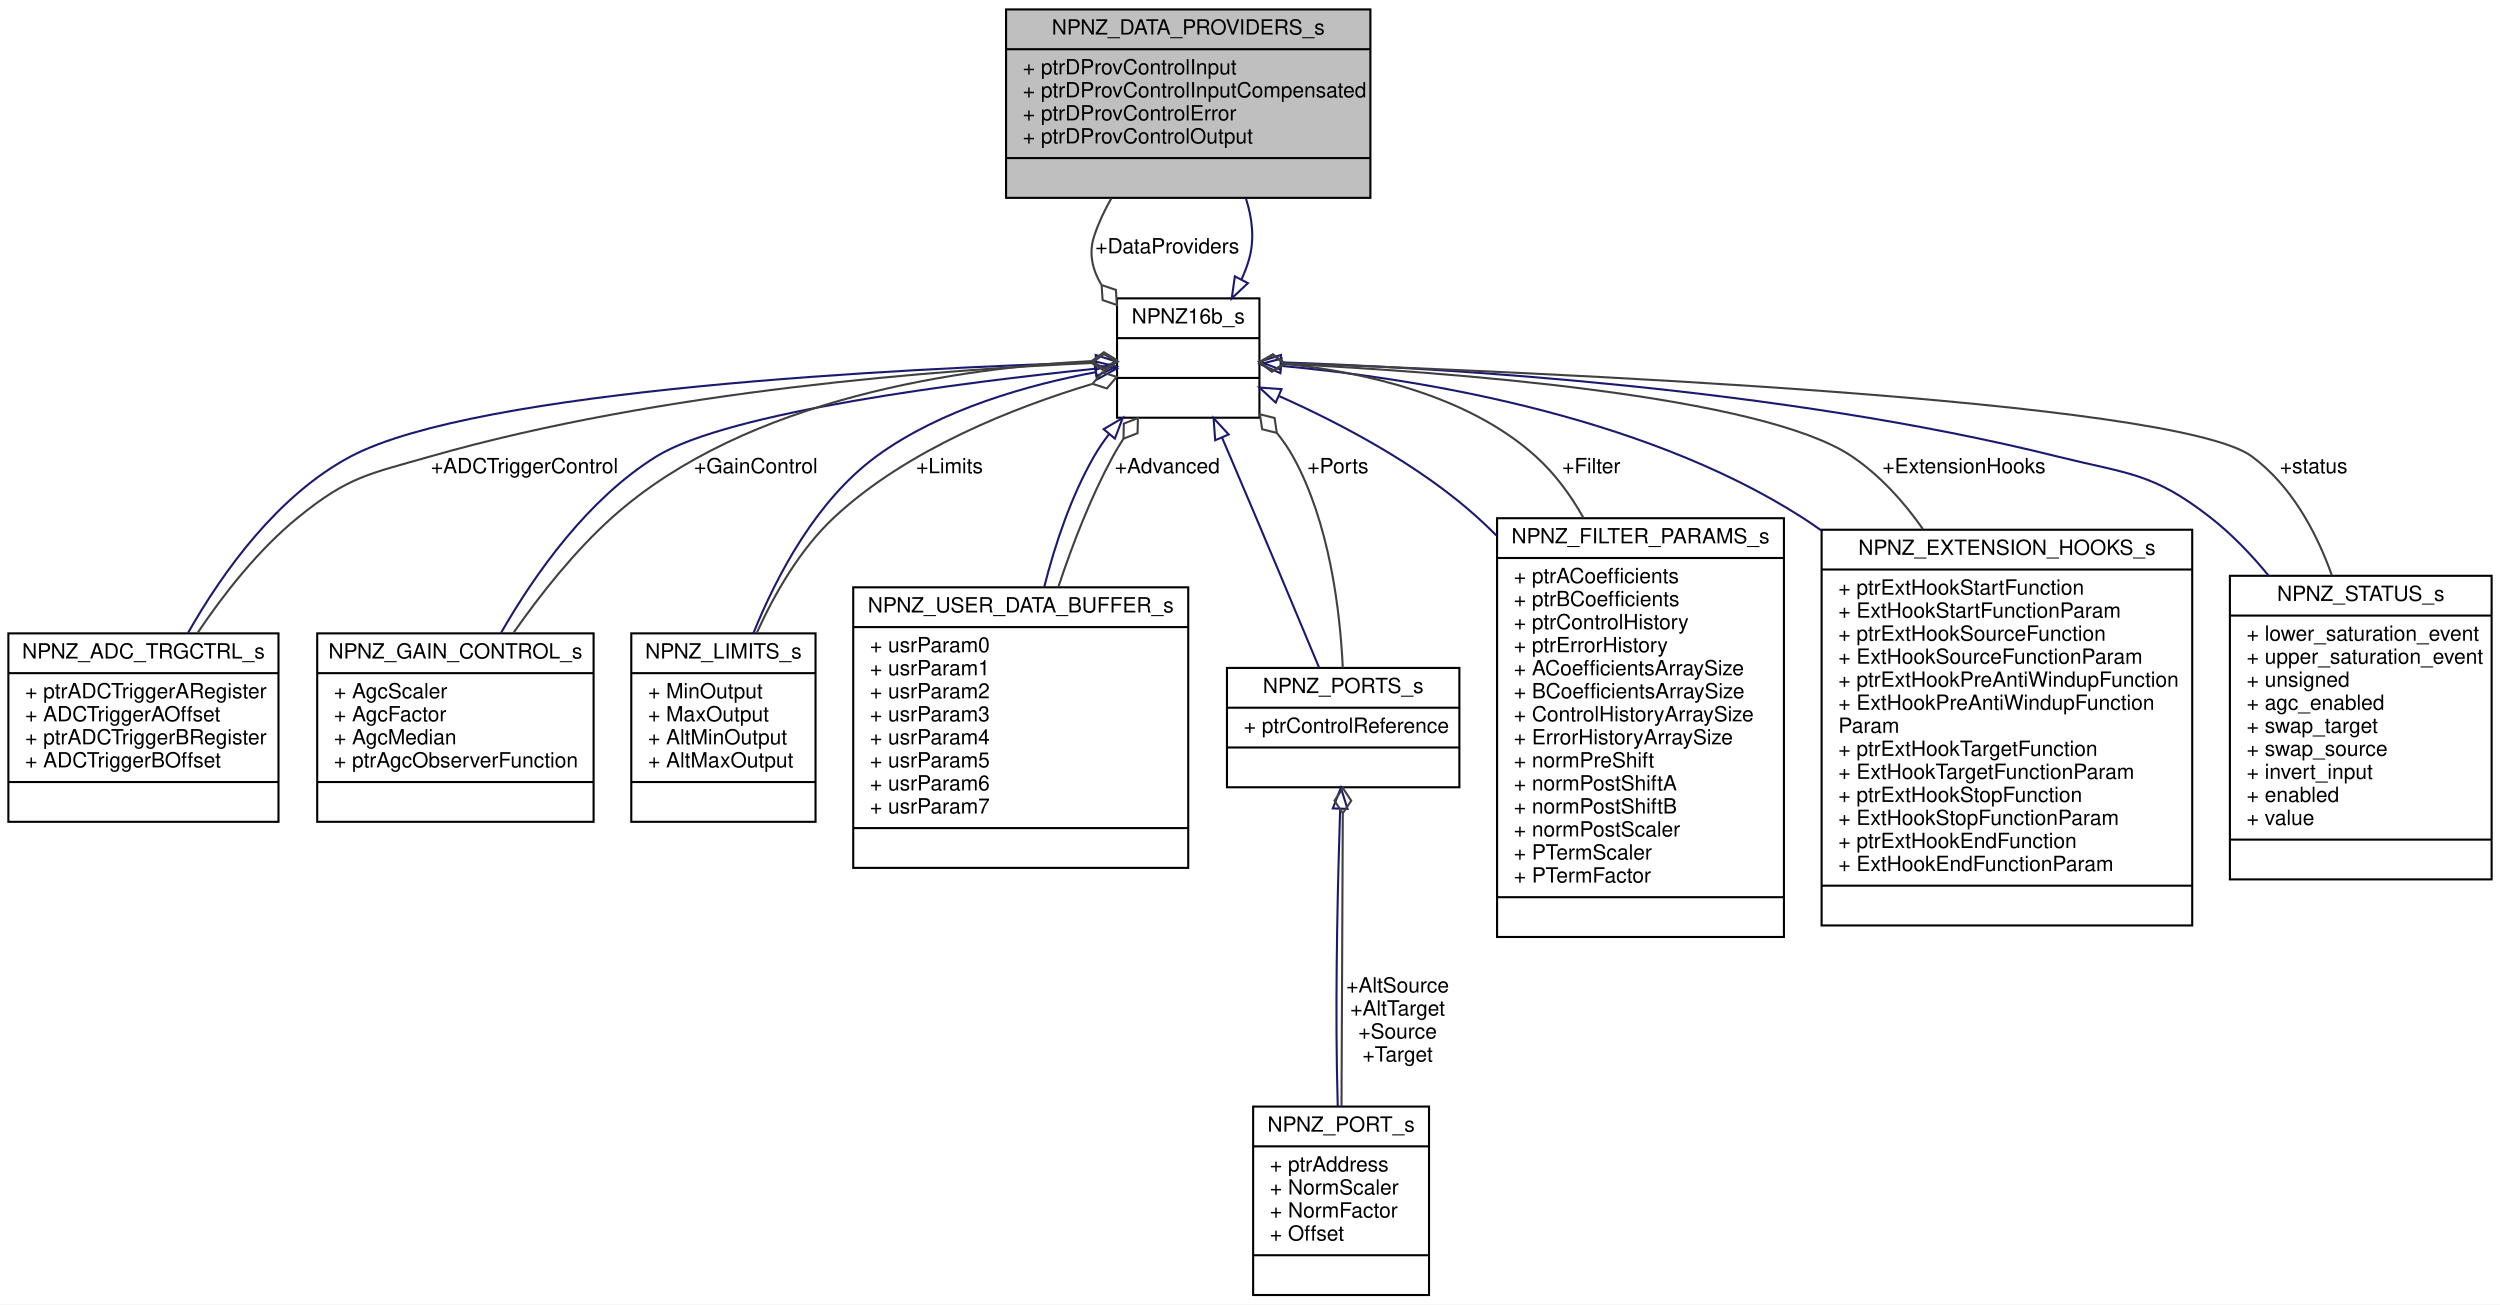
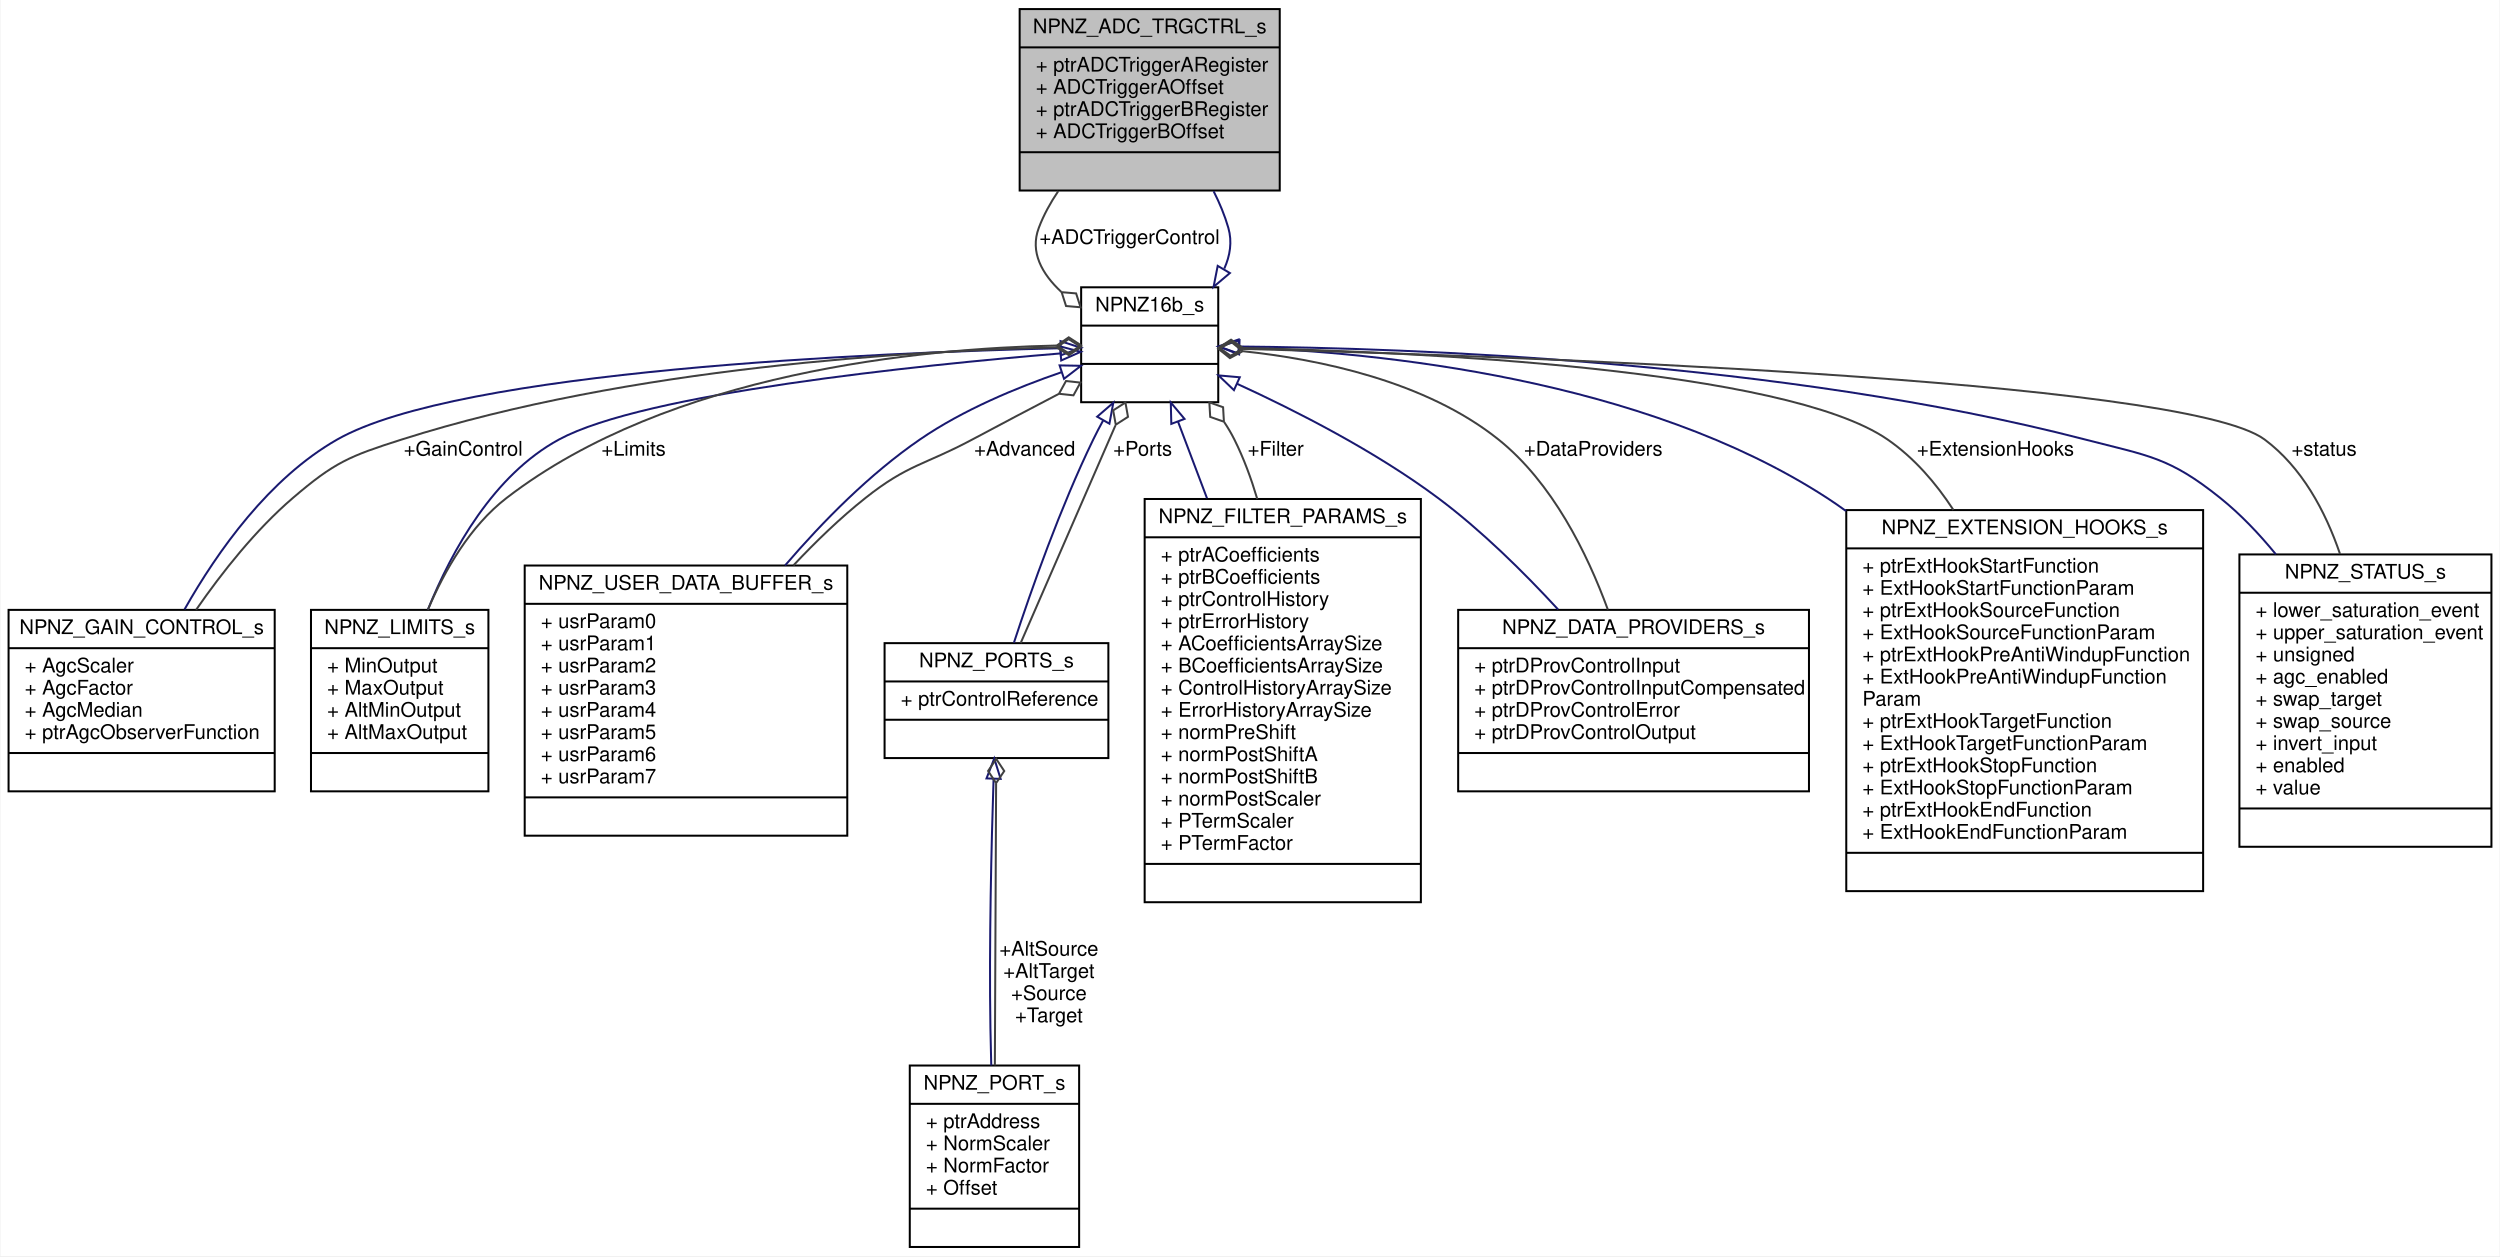
- <svg xmlns="http://www.w3.org/2000/svg" xmlns:xlink="http://www.w3.org/1999/xlink" width="1194pt" height="623pt" viewBox="0.00 0.00 1194.00 623.00">
+ <svg xmlns="http://www.w3.org/2000/svg" xmlns:xlink="http://www.w3.org/1999/xlink" width="1240pt" height="623pt" viewBox="0.00 0.00 1239.50 623.00">
  <g id="graph0" class="graph" transform="scale(1 1) rotate(0) translate(4 619)">
-     <polygon fill="white" stroke="transparent" points="-4,4 -4,-619 1190,-619 1190,4 -4,4" />
+     <polygon fill="white" stroke="transparent" points="-4,4 -4,-619 1235.5,-619 1235.5,4 -4,4" />
    <g id="node1" class="node">
      <g id="a_node1">
-         <a xlink:title="Data Provider Target Memory Addresses.">
-           <polygon fill="#bfbfbf" stroke="black" points="476.5,-524.5 476.5,-614.5 650.5,-614.5 650.5,-524.5 476.5,-524.5" />
-           <text text-anchor="middle" x="563.5" y="-602.5" font-family="Helvetica,sans-Serif" font-size="10.00">NPNZ_DATA_PROVIDERS_s</text>
-           <polyline fill="none" stroke="black" points="476.5,-595.5 650.5,-595.5 " />
-           <text text-anchor="start" x="484.5" y="-583.5" font-family="Helvetica,sans-Serif" font-size="10.00">+ ptrDProvControlInput</text>
-           <text text-anchor="start" x="484.5" y="-572.5" font-family="Helvetica,sans-Serif" font-size="10.00">+ ptrDProvControlInputCompensated</text>
-           <text text-anchor="start" x="484.5" y="-561.5" font-family="Helvetica,sans-Serif" font-size="10.00">+ ptrDProvControlError</text>
-           <text text-anchor="start" x="484.5" y="-550.5" font-family="Helvetica,sans-Serif" font-size="10.00">+ ptrDProvControlOutput</text>
-           <polyline fill="none" stroke="black" points="476.5,-543.5 650.5,-543.5 " />
-           <text text-anchor="middle" x="563.5" y="-531.5" font-family="Helvetica,sans-Serif" font-size="10.00"> </text>
+         <a xlink:title="Automated ADC Trigger handling.">
+           <polygon fill="#bfbfbf" stroke="black" points="501.5,-524.5 501.5,-614.5 630.5,-614.5 630.5,-524.5 501.5,-524.5" />
+           <text text-anchor="middle" x="566" y="-602.5" font-family="Helvetica,sans-Serif" font-size="10.00">NPNZ_ADC_TRGCTRL_s</text>
+           <polyline fill="none" stroke="black" points="501.5,-595.5 630.5,-595.5 " />
+           <text text-anchor="start" x="509.5" y="-583.5" font-family="Helvetica,sans-Serif" font-size="10.00">+ ptrADCTriggerARegister</text>
+           <text text-anchor="start" x="509.5" y="-572.5" font-family="Helvetica,sans-Serif" font-size="10.00">+ ADCTriggerAOffset</text>
+           <text text-anchor="start" x="509.5" y="-561.5" font-family="Helvetica,sans-Serif" font-size="10.00">+ ptrADCTriggerBRegister</text>
+           <text text-anchor="start" x="509.5" y="-550.5" font-family="Helvetica,sans-Serif" font-size="10.00">+ ADCTriggerBOffset</text>
+           <polyline fill="none" stroke="black" points="501.5,-543.5 630.5,-543.5 " />
+           <text text-anchor="middle" x="566" y="-531.5" font-family="Helvetica,sans-Serif" font-size="10.00"> </text>
        </a>
      </g>
    </g>
    <g id="node2" class="node">
      <g id="a_node2">
        <a xlink:href="a01614.html" target="_top" xlink:title="Global NPNZ controller data object.">
-           <polygon fill="white" stroke="black" points="529.5,-419.5 529.5,-476.5 597.5,-476.5 597.5,-419.5 529.5,-419.5" />
-           <text text-anchor="middle" x="563.5" y="-464.5" font-family="Helvetica,sans-Serif" font-size="10.00">NPNZ16b_s</text>
-           <polyline fill="none" stroke="black" points="529.5,-457.5 597.5,-457.5 " />
-           <text text-anchor="middle" x="563.5" y="-445.5" font-family="Helvetica,sans-Serif" font-size="10.00"> </text>
-           <polyline fill="none" stroke="black" points="529.5,-438.5 597.5,-438.5 " />
-           <text text-anchor="middle" x="563.5" y="-426.5" font-family="Helvetica,sans-Serif" font-size="10.00"> </text>
-         </a>
-       </g>
-     </g>
-     <g id="edge16" class="edge">
-       <path fill="none" stroke="#404040" d="M526.76,-524.22C523.4,-518.37 520.51,-512.24 518.5,-506 515.9,-497.94 517.76,-490.18 521.93,-483.13" />
-       <polygon fill="none" stroke="#404040" points="522.13,-482.86 522.6,-475.67 529.42,-473.34 528.95,-480.53 522.13,-482.86" />
-       <text text-anchor="middle" x="553.5" y="-498" font-family="Helvetica,sans-Serif" font-size="10.00"> +DataProviders</text>
+           <polygon fill="white" stroke="black" points="532,-419.5 532,-476.5 600,-476.5 600,-419.5 532,-419.5" />
+           <text text-anchor="middle" x="566" y="-464.5" font-family="Helvetica,sans-Serif" font-size="10.00">NPNZ16b_s</text>
+           <polyline fill="none" stroke="black" points="532,-457.5 600,-457.5 " />
+           <text text-anchor="middle" x="566" y="-445.5" font-family="Helvetica,sans-Serif" font-size="10.00"> </text>
+           <polyline fill="none" stroke="black" points="532,-438.5 600,-438.5 " />
+           <text text-anchor="middle" x="566" y="-426.5" font-family="Helvetica,sans-Serif" font-size="10.00"> </text>
+         </a>
+       </g>
+     </g>
+     <g id="edge2" class="edge">
+       <path fill="none" stroke="#404040" d="M520.68,-524.26C516.77,-518.48 513.4,-512.36 511,-506 506.47,-493.98 512.56,-483.15 522.14,-474.23" />
+       <polygon fill="none" stroke="#404040" points="522.32,-474.08 524.51,-467.21 531.7,-466.6 529.5,-473.47 522.32,-474.08" />
+       <text text-anchor="middle" x="556" y="-498" font-family="Helvetica,sans-Serif" font-size="10.00"> +ADCTriggerControl</text>
    </g>
    <g id="edge1" class="edge">
-       <path fill="none" stroke="midnightblue" d="M588.97,-485.56C590.37,-488.66 591.58,-491.83 592.5,-495 595.28,-504.62 594.12,-514.73 591.03,-524.27" />
-       <polygon fill="none" stroke="midnightblue" points="591.99,-483.77 584.28,-476.51 585.77,-487 591.99,-483.77" />
+       <path fill="none" stroke="midnightblue" d="M602.99,-485.76C605.87,-492.17 607,-499.03 605,-506 603.24,-512.15 600.68,-518.28 597.7,-524.16" />
+       <polygon fill="none" stroke="midnightblue" points="605.77,-483.57 597.68,-476.73 599.73,-487.13 605.77,-483.57" />
    </g>
    <g id="node3" class="node">
      <g id="a_node3">
-         <a xlink:href="a01594.html" target="_top" xlink:title="Automated ADC Trigger handling.">
-           <polygon fill="white" stroke="black" points="0,-226.5 0,-316.5 129,-316.5 129,-226.5 0,-226.5" />
-           <text text-anchor="middle" x="64.5" y="-304.5" font-family="Helvetica,sans-Serif" font-size="10.00">NPNZ_ADC_TRGCTRL_s</text>
-           <polyline fill="none" stroke="black" points="0,-297.5 129,-297.5 " />
-           <text text-anchor="start" x="8" y="-285.5" font-family="Helvetica,sans-Serif" font-size="10.00">+ ptrADCTriggerARegister</text>
-           <text text-anchor="start" x="8" y="-274.5" font-family="Helvetica,sans-Serif" font-size="10.00">+ ADCTriggerAOffset</text>
-           <text text-anchor="start" x="8" y="-263.5" font-family="Helvetica,sans-Serif" font-size="10.00">+ ptrADCTriggerBRegister</text>
-           <text text-anchor="start" x="8" y="-252.5" font-family="Helvetica,sans-Serif" font-size="10.00">+ ADCTriggerBOffset</text>
-           <polyline fill="none" stroke="black" points="0,-245.5 129,-245.5 " />
-           <text text-anchor="middle" x="64.5" y="-233.5" font-family="Helvetica,sans-Serif" font-size="10.00"> </text>
-         </a>
-       </g>
-     </g>
-     <g id="edge3" class="edge">
-       <path fill="none" stroke="midnightblue" d="M519.18,-445.93C428.32,-443.09 224.34,-433.21 163.5,-401 128.78,-382.62 102.5,-346.11 85.78,-316.69" />
-       <polygon fill="none" stroke="midnightblue" points="519.33,-449.43 529.43,-446.23 519.54,-442.44 519.33,-449.43" />
+         <a xlink:href="a01590.html" target="_top" xlink:title="Adaptive Gain Control Modulation Parameters.">
+           <polygon fill="white" stroke="black" points="0,-226.5 0,-316.5 132,-316.5 132,-226.5 0,-226.5" />
+           <text text-anchor="middle" x="66" y="-304.5" font-family="Helvetica,sans-Serif" font-size="10.00">NPNZ_GAIN_CONTROL_s</text>
+           <polyline fill="none" stroke="black" points="0,-297.5 132,-297.5 " />
+           <text text-anchor="start" x="8" y="-285.5" font-family="Helvetica,sans-Serif" font-size="10.00">+ AgcScaler</text>
+           <text text-anchor="start" x="8" y="-274.5" font-family="Helvetica,sans-Serif" font-size="10.00">+ AgcFactor</text>
+           <text text-anchor="start" x="8" y="-263.5" font-family="Helvetica,sans-Serif" font-size="10.00">+ AgcMedian</text>
+           <text text-anchor="start" x="8" y="-252.5" font-family="Helvetica,sans-Serif" font-size="10.00">+ ptrAgcObserverFunction</text>
+           <polyline fill="none" stroke="black" points="0,-245.5 132,-245.5 " />
+           <text text-anchor="middle" x="66" y="-233.5" font-family="Helvetica,sans-Serif" font-size="10.00"> </text>
+         </a>
+       </g>
+     </g>
+     <g id="edge4" class="edge">
+       <path fill="none" stroke="midnightblue" d="M521.8,-446.28C430.25,-444.1 223.39,-435.4 163,-401 129.36,-381.84 103.73,-345.8 87.29,-316.75" />
+       <polygon fill="none" stroke="midnightblue" points="521.78,-449.78 531.86,-446.5 521.94,-442.78 521.78,-449.78" />
    </g>
    <g id="node4" class="node">
      <g id="a_node4">
-         <a xlink:href="a01606.html" target="_top" xlink:title="Adaptive Gain Control Modulation Parameters.">
-           <polygon fill="white" stroke="black" points="147.5,-226.5 147.5,-316.5 279.5,-316.5 279.5,-226.5 147.5,-226.5" />
-           <text text-anchor="middle" x="213.5" y="-304.5" font-family="Helvetica,sans-Serif" font-size="10.00">NPNZ_GAIN_CONTROL_s</text>
-           <polyline fill="none" stroke="black" points="147.5,-297.5 279.5,-297.5 " />
-           <text text-anchor="start" x="155.5" y="-285.5" font-family="Helvetica,sans-Serif" font-size="10.00">+ AgcScaler</text>
-           <text text-anchor="start" x="155.5" y="-274.5" font-family="Helvetica,sans-Serif" font-size="10.00">+ AgcFactor</text>
-           <text text-anchor="start" x="155.5" y="-263.5" font-family="Helvetica,sans-Serif" font-size="10.00">+ AgcMedian</text>
-           <text text-anchor="start" x="155.5" y="-252.5" font-family="Helvetica,sans-Serif" font-size="10.00">+ ptrAgcObserverFunction</text>
-           <polyline fill="none" stroke="black" points="147.5,-245.5 279.5,-245.5 " />
-           <text text-anchor="middle" x="213.5" y="-233.5" font-family="Helvetica,sans-Serif" font-size="10.00"> </text>
-         </a>
-       </g>
-     </g>
-     <g id="edge5" class="edge">
-       <path fill="none" stroke="midnightblue" d="M519.18,-442.91C456,-436.41 343.88,-422.28 309.5,-401 276.94,-380.85 251.66,-345.28 235.24,-316.66" />
-       <polygon fill="none" stroke="midnightblue" points="518.95,-446.4 529.25,-443.92 519.65,-439.44 518.95,-446.4" />
+         <a xlink:href="a01594.html" target="_top" xlink:title="System Anti-Windup (Output Clamping) Thresholds.">
+           <polygon fill="white" stroke="black" points="150,-226.5 150,-316.5 238,-316.5 238,-226.5 150,-226.5" />
+           <text text-anchor="middle" x="194" y="-304.5" font-family="Helvetica,sans-Serif" font-size="10.00">NPNZ_LIMITS_s</text>
+           <polyline fill="none" stroke="black" points="150,-297.5 238,-297.5 " />
+           <text text-anchor="start" x="158" y="-285.5" font-family="Helvetica,sans-Serif" font-size="10.00">+ MinOutput</text>
+           <text text-anchor="start" x="158" y="-274.5" font-family="Helvetica,sans-Serif" font-size="10.00">+ MaxOutput</text>
+           <text text-anchor="start" x="158" y="-263.5" font-family="Helvetica,sans-Serif" font-size="10.00">+ AltMinOutput</text>
+           <text text-anchor="start" x="158" y="-252.5" font-family="Helvetica,sans-Serif" font-size="10.00">+ AltMaxOutput</text>
+           <polyline fill="none" stroke="black" points="150,-245.5 238,-245.5 " />
+           <text text-anchor="middle" x="194" y="-233.5" font-family="Helvetica,sans-Serif" font-size="10.00"> </text>
+         </a>
+       </g>
+     </g>
+     <g id="edge6" class="edge">
+       <path fill="none" stroke="midnightblue" d="M521.81,-443.7C450.82,-437.8 315.1,-423.88 273,-401 240.67,-383.43 220.03,-346.44 207.99,-316.64" />
+       <polygon fill="none" stroke="midnightblue" points="521.54,-447.19 531.79,-444.51 522.11,-440.21 521.54,-447.19" />
    </g>
    <g id="node5" class="node">
      <g id="a_node5">
-         <a xlink:href="a01590.html" target="_top" xlink:title="System Anti-Windup (Output Clamping) Thresholds.">
-           <polygon fill="white" stroke="black" points="297.5,-226.5 297.5,-316.5 385.5,-316.5 385.5,-226.5 297.5,-226.5" />
-           <text text-anchor="middle" x="341.5" y="-304.5" font-family="Helvetica,sans-Serif" font-size="10.00">NPNZ_LIMITS_s</text>
-           <polyline fill="none" stroke="black" points="297.5,-297.5 385.5,-297.5 " />
-           <text text-anchor="start" x="305.5" y="-285.5" font-family="Helvetica,sans-Serif" font-size="10.00">+ MinOutput</text>
-           <text text-anchor="start" x="305.5" y="-274.5" font-family="Helvetica,sans-Serif" font-size="10.00">+ MaxOutput</text>
-           <text text-anchor="start" x="305.5" y="-263.5" font-family="Helvetica,sans-Serif" font-size="10.00">+ AltMinOutput</text>
-           <text text-anchor="start" x="305.5" y="-252.5" font-family="Helvetica,sans-Serif" font-size="10.00">+ AltMaxOutput</text>
-           <polyline fill="none" stroke="black" points="297.5,-245.5 385.5,-245.5 " />
-           <text text-anchor="middle" x="341.5" y="-233.5" font-family="Helvetica,sans-Serif" font-size="10.00"> </text>
-         </a>
-       </g>
-     </g>
-     <g id="edge7" class="edge">
-       <path fill="none" stroke="midnightblue" d="M519.39,-441.25C487.75,-435.36 445.42,-423.7 414.5,-401 386.16,-380.2 367.25,-344.86 355.79,-316.5" />
-       <polygon fill="none" stroke="midnightblue" points="518.81,-444.7 529.26,-442.97 520.01,-437.81 518.81,-444.7" />
+         <a xlink:href="a01610.html" target="_top" xlink:title="User Data Space for Advanced Control Functions.">
+           <polygon fill="white" stroke="black" points="256,-204.5 256,-338.5 416,-338.5 416,-204.5 256,-204.5" />
+           <text text-anchor="middle" x="336" y="-326.5" font-family="Helvetica,sans-Serif" font-size="10.00">NPNZ_USER_DATA_BUFFER_s</text>
+           <polyline fill="none" stroke="black" points="256,-319.5 416,-319.5 " />
+           <text text-anchor="start" x="264" y="-307.5" font-family="Helvetica,sans-Serif" font-size="10.00">+ usrParam0</text>
+           <text text-anchor="start" x="264" y="-296.5" font-family="Helvetica,sans-Serif" font-size="10.00">+ usrParam1</text>
+           <text text-anchor="start" x="264" y="-285.5" font-family="Helvetica,sans-Serif" font-size="10.00">+ usrParam2</text>
+           <text text-anchor="start" x="264" y="-274.5" font-family="Helvetica,sans-Serif" font-size="10.00">+ usrParam3</text>
+           <text text-anchor="start" x="264" y="-263.5" font-family="Helvetica,sans-Serif" font-size="10.00">+ usrParam4</text>
+           <text text-anchor="start" x="264" y="-252.5" font-family="Helvetica,sans-Serif" font-size="10.00">+ usrParam5</text>
+           <text text-anchor="start" x="264" y="-241.5" font-family="Helvetica,sans-Serif" font-size="10.00">+ usrParam6</text>
+           <text text-anchor="start" x="264" y="-230.5" font-family="Helvetica,sans-Serif" font-size="10.00">+ usrParam7</text>
+           <polyline fill="none" stroke="black" points="256,-223.5 416,-223.5 " />
+           <text text-anchor="middle" x="336" y="-211.5" font-family="Helvetica,sans-Serif" font-size="10.00"> </text>
+         </a>
+       </g>
+     </g>
+     <g id="edge8" class="edge">
+       <path fill="none" stroke="midnightblue" d="M522.37,-434.42C500.14,-426.8 473.37,-415.69 452,-401 427.23,-383.97 404.12,-360.64 385.14,-338.53" />
+       <polygon fill="none" stroke="midnightblue" points="521.31,-437.76 531.9,-437.57 523.51,-431.11 521.31,-437.76" />
    </g>
    <g id="node6" class="node">
      <g id="a_node6">
-         <a xlink:href="a01610.html" target="_top" xlink:title="User Data Space for Advanced Control Functions.">
-           <polygon fill="white" stroke="black" points="403.5,-204.5 403.5,-338.5 563.5,-338.5 563.5,-204.5 403.5,-204.5" />
-           <text text-anchor="middle" x="483.5" y="-326.5" font-family="Helvetica,sans-Serif" font-size="10.00">NPNZ_USER_DATA_BUFFER_s</text>
-           <polyline fill="none" stroke="black" points="403.5,-319.5 563.5,-319.5 " />
-           <text text-anchor="start" x="411.5" y="-307.5" font-family="Helvetica,sans-Serif" font-size="10.00">+ usrParam0</text>
-           <text text-anchor="start" x="411.5" y="-296.5" font-family="Helvetica,sans-Serif" font-size="10.00">+ usrParam1</text>
-           <text text-anchor="start" x="411.5" y="-285.5" font-family="Helvetica,sans-Serif" font-size="10.00">+ usrParam2</text>
-           <text text-anchor="start" x="411.5" y="-274.5" font-family="Helvetica,sans-Serif" font-size="10.00">+ usrParam3</text>
-           <text text-anchor="start" x="411.5" y="-263.5" font-family="Helvetica,sans-Serif" font-size="10.00">+ usrParam4</text>
-           <text text-anchor="start" x="411.5" y="-252.5" font-family="Helvetica,sans-Serif" font-size="10.00">+ usrParam5</text>
-           <text text-anchor="start" x="411.5" y="-241.5" font-family="Helvetica,sans-Serif" font-size="10.00">+ usrParam6</text>
-           <text text-anchor="start" x="411.5" y="-230.5" font-family="Helvetica,sans-Serif" font-size="10.00">+ usrParam7</text>
-           <polyline fill="none" stroke="black" points="403.5,-223.5 563.5,-223.5 " />
-           <text text-anchor="middle" x="483.5" y="-211.5" font-family="Helvetica,sans-Serif" font-size="10.00"> </text>
-         </a>
-       </g>
-     </g>
-     <g id="edge9" class="edge">
-       <path fill="none" stroke="midnightblue" d="M525.7,-411.67C523.04,-408.23 520.59,-404.65 518.5,-401 507.64,-382.04 500.03,-359.57 494.75,-338.76" />
-       <polygon fill="none" stroke="midnightblue" points="523.11,-414.02 532.22,-419.42 528.47,-409.52 523.11,-414.02" />
-     </g>
-     <g id="node7" class="node">
-       <g id="a_node7">
        <a xlink:href="a01582.html" target="_top" xlink:title="Filter Coefficient Arrays, Number Format Handling and Input/Output History Parameters.">
-           <polygon fill="white" stroke="black" points="582,-243 582,-300 693,-300 693,-243 582,-243" />
-           <text text-anchor="middle" x="637.5" y="-288" font-family="Helvetica,sans-Serif" font-size="10.00">NPNZ_PORTS_s</text>
-           <polyline fill="none" stroke="black" points="582,-281 693,-281 " />
-           <text text-anchor="start" x="590" y="-269" font-family="Helvetica,sans-Serif" font-size="10.00">+ ptrControlReference</text>
-           <polyline fill="none" stroke="black" points="582,-262 693,-262 " />
-           <text text-anchor="middle" x="637.5" y="-250" font-family="Helvetica,sans-Serif" font-size="10.00"> </text>
-         </a>
-       </g>
-     </g>
-     <g id="edge11" class="edge">
-       <path fill="none" stroke="midnightblue" d="M579.59,-410.11C580.92,-407.03 582.23,-403.96 583.5,-401 598.34,-366.29 615.15,-326.16 626.01,-300.11" />
-       <polygon fill="none" stroke="midnightblue" points="576.37,-408.73 575.61,-419.29 582.8,-411.51 576.37,-408.73" />
+           <polygon fill="white" stroke="black" points="434.5,-243 434.5,-300 545.5,-300 545.5,-243 434.5,-243" />
+           <text text-anchor="middle" x="490" y="-288" font-family="Helvetica,sans-Serif" font-size="10.00">NPNZ_PORTS_s</text>
+           <polyline fill="none" stroke="black" points="434.5,-281 545.5,-281 " />
+           <text text-anchor="start" x="442.5" y="-269" font-family="Helvetica,sans-Serif" font-size="10.00">+ ptrControlReference</text>
+           <polyline fill="none" stroke="black" points="434.5,-262 545.5,-262 " />
+           <text text-anchor="middle" x="490" y="-250" font-family="Helvetica,sans-Serif" font-size="10.00"> </text>
+         </a>
+       </g>
+     </g>
+     <g id="edge10" class="edge">
+       <path fill="none" stroke="midnightblue" d="M542.92,-410.47C541.18,-407.31 539.52,-404.12 538,-401 521.67,-367.37 507.31,-326.66 498.65,-300.2" />
+       <polygon fill="none" stroke="midnightblue" points="539.95,-412.32 547.96,-419.25 546.02,-408.84 539.95,-412.32" />
+     </g>
+     <g id="node8" class="node">
+       <g id="a_node8">
+         <a xlink:href="a01586.html" target="_top" xlink:title="Filter Coefficient Arrays, Number Format Handling and Input/Output History Parameters.">
+           <polygon fill="white" stroke="black" points="563.5,-171.5 563.5,-371.5 700.5,-371.5 700.5,-171.5 563.5,-171.5" />
+           <text text-anchor="middle" x="632" y="-359.5" font-family="Helvetica,sans-Serif" font-size="10.00">NPNZ_FILTER_PARAMS_s</text>
+           <polyline fill="none" stroke="black" points="563.5,-352.5 700.5,-352.5 " />
+           <text text-anchor="start" x="571.5" y="-340.5" font-family="Helvetica,sans-Serif" font-size="10.00">+ ptrACoefficients</text>
+           <text text-anchor="start" x="571.5" y="-329.5" font-family="Helvetica,sans-Serif" font-size="10.00">+ ptrBCoefficients</text>
+           <text text-anchor="start" x="571.5" y="-318.5" font-family="Helvetica,sans-Serif" font-size="10.00">+ ptrControlHistory</text>
+           <text text-anchor="start" x="571.5" y="-307.5" font-family="Helvetica,sans-Serif" font-size="10.00">+ ptrErrorHistory</text>
+           <text text-anchor="start" x="571.5" y="-296.5" font-family="Helvetica,sans-Serif" font-size="10.00">+ ACoefficientsArraySize</text>
+           <text text-anchor="start" x="571.5" y="-285.5" font-family="Helvetica,sans-Serif" font-size="10.00">+ BCoefficientsArraySize</text>
+           <text text-anchor="start" x="571.5" y="-274.5" font-family="Helvetica,sans-Serif" font-size="10.00">+ ControlHistoryArraySize</text>
+           <text text-anchor="start" x="571.5" y="-263.5" font-family="Helvetica,sans-Serif" font-size="10.00">+ ErrorHistoryArraySize</text>
+           <text text-anchor="start" x="571.5" y="-252.5" font-family="Helvetica,sans-Serif" font-size="10.00">+ normPreShift</text>
+           <text text-anchor="start" x="571.5" y="-241.5" font-family="Helvetica,sans-Serif" font-size="10.00">+ normPostShiftA</text>
+           <text text-anchor="start" x="571.5" y="-230.5" font-family="Helvetica,sans-Serif" font-size="10.00">+ normPostShiftB</text>
+           <text text-anchor="start" x="571.5" y="-219.5" font-family="Helvetica,sans-Serif" font-size="10.00">+ normPostScaler</text>
+           <text text-anchor="start" x="571.5" y="-208.5" font-family="Helvetica,sans-Serif" font-size="10.00">+ PTermScaler</text>
+           <text text-anchor="start" x="571.5" y="-197.5" font-family="Helvetica,sans-Serif" font-size="10.00">+ PTermFactor</text>
+           <polyline fill="none" stroke="black" points="563.5,-190.5 700.5,-190.5 " />
+           <text text-anchor="middle" x="632" y="-178.5" font-family="Helvetica,sans-Serif" font-size="10.00"> </text>
+         </a>
+       </g>
+     </g>
+     <g id="edge14" class="edge">
+       <path fill="none" stroke="midnightblue" d="M580.06,-409.83C584.36,-398.45 589.32,-385.36 594.42,-371.87" />
+       <polygon fill="none" stroke="midnightblue" points="576.72,-408.76 576.46,-419.35 583.27,-411.23 576.72,-408.76" />
    </g>
    <g id="node9" class="node">
      <g id="a_node9">
-         <a xlink:href="a01586.html" target="_top" xlink:title="Filter Coefficient Arrays, Number Format Handling and Input/Output History Parameters.">
-           <polygon fill="white" stroke="black" points="711,-171.5 711,-371.5 848,-371.5 848,-171.5 711,-171.5" />
-           <text text-anchor="middle" x="779.5" y="-359.5" font-family="Helvetica,sans-Serif" font-size="10.00">NPNZ_FILTER_PARAMS_s</text>
-           <polyline fill="none" stroke="black" points="711,-352.5 848,-352.5 " />
-           <text text-anchor="start" x="719" y="-340.5" font-family="Helvetica,sans-Serif" font-size="10.00">+ ptrACoefficients</text>
-           <text text-anchor="start" x="719" y="-329.5" font-family="Helvetica,sans-Serif" font-size="10.00">+ ptrBCoefficients</text>
-           <text text-anchor="start" x="719" y="-318.5" font-family="Helvetica,sans-Serif" font-size="10.00">+ ptrControlHistory</text>
-           <text text-anchor="start" x="719" y="-307.5" font-family="Helvetica,sans-Serif" font-size="10.00">+ ptrErrorHistory</text>
-           <text text-anchor="start" x="719" y="-296.5" font-family="Helvetica,sans-Serif" font-size="10.00">+ ACoefficientsArraySize</text>
-           <text text-anchor="start" x="719" y="-285.5" font-family="Helvetica,sans-Serif" font-size="10.00">+ BCoefficientsArraySize</text>
-           <text text-anchor="start" x="719" y="-274.5" font-family="Helvetica,sans-Serif" font-size="10.00">+ ControlHistoryArraySize</text>
-           <text text-anchor="start" x="719" y="-263.5" font-family="Helvetica,sans-Serif" font-size="10.00">+ ErrorHistoryArraySize</text>
-           <text text-anchor="start" x="719" y="-252.5" font-family="Helvetica,sans-Serif" font-size="10.00">+ normPreShift</text>
-           <text text-anchor="start" x="719" y="-241.5" font-family="Helvetica,sans-Serif" font-size="10.00">+ normPostShiftA</text>
-           <text text-anchor="start" x="719" y="-230.5" font-family="Helvetica,sans-Serif" font-size="10.00">+ normPostShiftB</text>
-           <text text-anchor="start" x="719" y="-219.5" font-family="Helvetica,sans-Serif" font-size="10.00">+ normPostScaler</text>
-           <text text-anchor="start" x="719" y="-208.5" font-family="Helvetica,sans-Serif" font-size="10.00">+ PTermScaler</text>
-           <text text-anchor="start" x="719" y="-197.5" font-family="Helvetica,sans-Serif" font-size="10.00">+ PTermFactor</text>
-           <polyline fill="none" stroke="black" points="711,-190.5 848,-190.5 " />
-           <text text-anchor="middle" x="779.5" y="-178.5" font-family="Helvetica,sans-Serif" font-size="10.00"> </text>
-         </a>
-       </g>
-     </g>
-     <g id="edge15" class="edge">
-       <path fill="none" stroke="midnightblue" d="M606.97,-429.8C635.94,-416.88 673.67,-397.11 701.5,-372 704.6,-369.21 707.66,-366.28 710.69,-363.25" />
-       <polygon fill="none" stroke="midnightblue" points="605.27,-426.72 597.5,-433.92 608.07,-433.14 605.27,-426.72" />
+         <a xlink:href="a01602.html" target="_top" xlink:title="Data Provider Target Memory Addresses.">
+           <polygon fill="white" stroke="black" points="719,-226.5 719,-316.5 893,-316.5 893,-226.5 719,-226.5" />
+           <text text-anchor="middle" x="806" y="-304.5" font-family="Helvetica,sans-Serif" font-size="10.00">NPNZ_DATA_PROVIDERS_s</text>
+           <polyline fill="none" stroke="black" points="719,-297.5 893,-297.5 " />
+           <text text-anchor="start" x="727" y="-285.5" font-family="Helvetica,sans-Serif" font-size="10.00">+ ptrDProvControlInput</text>
+           <text text-anchor="start" x="727" y="-274.5" font-family="Helvetica,sans-Serif" font-size="10.00">+ ptrDProvControlInputCompensated</text>
+           <text text-anchor="start" x="727" y="-263.5" font-family="Helvetica,sans-Serif" font-size="10.00">+ ptrDProvControlError</text>
+           <text text-anchor="start" x="727" y="-252.5" font-family="Helvetica,sans-Serif" font-size="10.00">+ ptrDProvControlOutput</text>
+           <polyline fill="none" stroke="black" points="719,-245.5 893,-245.5 " />
+           <text text-anchor="middle" x="806" y="-233.5" font-family="Helvetica,sans-Serif" font-size="10.00"> </text>
+         </a>
+       </g>
+     </g>
+     <g id="edge16" class="edge">
+       <path fill="none" stroke="midnightblue" d="M609.33,-428.64C638.82,-415.13 677.97,-395.13 709,-372 730.47,-356 751.56,-335.16 768.56,-316.7" />
+       <polygon fill="none" stroke="midnightblue" points="607.79,-425.49 600.12,-432.8 610.67,-431.87 607.79,-425.49" />
    </g>
    <g id="node10" class="node">
      <g id="a_node10">
-         <a xlink:href="a01602.html" target="_top" xlink:title="User Extension Function Call Parameters.">
-           <polygon fill="white" stroke="black" points="866,-177 866,-366 1043,-366 1043,-177 866,-177" />
-           <text text-anchor="middle" x="954.5" y="-354" font-family="Helvetica,sans-Serif" font-size="10.00">NPNZ_EXTENSION_HOOKS_s</text>
-           <polyline fill="none" stroke="black" points="866,-347 1043,-347 " />
-           <text text-anchor="start" x="874" y="-335" font-family="Helvetica,sans-Serif" font-size="10.00">+ ptrExtHookStartFunction</text>
-           <text text-anchor="start" x="874" y="-324" font-family="Helvetica,sans-Serif" font-size="10.00">+ ExtHookStartFunctionParam</text>
-           <text text-anchor="start" x="874" y="-313" font-family="Helvetica,sans-Serif" font-size="10.00">+ ptrExtHookSourceFunction</text>
-           <text text-anchor="start" x="874" y="-302" font-family="Helvetica,sans-Serif" font-size="10.00">+ ExtHookSourceFunctionParam</text>
-           <text text-anchor="start" x="874" y="-291" font-family="Helvetica,sans-Serif" font-size="10.00">+ ptrExtHookPreAntiWindupFunction</text>
-           <text text-anchor="start" x="874" y="-280" font-family="Helvetica,sans-Serif" font-size="10.00">+ ExtHookPreAntiWindupFunction</text>
-           <text text-anchor="start" x="874" y="-269" font-family="Helvetica,sans-Serif" font-size="10.00">Param</text>
-           <text text-anchor="start" x="874" y="-258" font-family="Helvetica,sans-Serif" font-size="10.00">+ ptrExtHookTargetFunction</text>
-           <text text-anchor="start" x="874" y="-247" font-family="Helvetica,sans-Serif" font-size="10.00">+ ExtHookTargetFunctionParam</text>
-           <text text-anchor="start" x="874" y="-236" font-family="Helvetica,sans-Serif" font-size="10.00">+ ptrExtHookStopFunction</text>
-           <text text-anchor="start" x="874" y="-225" font-family="Helvetica,sans-Serif" font-size="10.00">+ ExtHookStopFunctionParam</text>
-           <text text-anchor="start" x="874" y="-214" font-family="Helvetica,sans-Serif" font-size="10.00">+ ptrExtHookEndFunction</text>
-           <text text-anchor="start" x="874" y="-203" font-family="Helvetica,sans-Serif" font-size="10.00">+ ExtHookEndFunctionParam</text>
-           <polyline fill="none" stroke="black" points="866,-196 1043,-196 " />
-           <text text-anchor="middle" x="954.5" y="-184" font-family="Helvetica,sans-Serif" font-size="10.00"> </text>
+         <a xlink:href="a01606.html" target="_top" xlink:title="User Extension Function Call Parameters.">
+           <polygon fill="white" stroke="black" points="911.5,-177 911.5,-366 1088.5,-366 1088.5,-177 911.5,-177" />
+           <text text-anchor="middle" x="1000" y="-354" font-family="Helvetica,sans-Serif" font-size="10.00">NPNZ_EXTENSION_HOOKS_s</text>
+           <polyline fill="none" stroke="black" points="911.5,-347 1088.5,-347 " />
+           <text text-anchor="start" x="919.5" y="-335" font-family="Helvetica,sans-Serif" font-size="10.00">+ ptrExtHookStartFunction</text>
+           <text text-anchor="start" x="919.5" y="-324" font-family="Helvetica,sans-Serif" font-size="10.00">+ ExtHookStartFunctionParam</text>
+           <text text-anchor="start" x="919.5" y="-313" font-family="Helvetica,sans-Serif" font-size="10.00">+ ptrExtHookSourceFunction</text>
+           <text text-anchor="start" x="919.5" y="-302" font-family="Helvetica,sans-Serif" font-size="10.00">+ ExtHookSourceFunctionParam</text>
+           <text text-anchor="start" x="919.5" y="-291" font-family="Helvetica,sans-Serif" font-size="10.00">+ ptrExtHookPreAntiWindupFunction</text>
+           <text text-anchor="start" x="919.5" y="-280" font-family="Helvetica,sans-Serif" font-size="10.00">+ ExtHookPreAntiWindupFunction</text>
+           <text text-anchor="start" x="919.5" y="-269" font-family="Helvetica,sans-Serif" font-size="10.00">Param</text>
+           <text text-anchor="start" x="919.5" y="-258" font-family="Helvetica,sans-Serif" font-size="10.00">+ ptrExtHookTargetFunction</text>
+           <text text-anchor="start" x="919.5" y="-247" font-family="Helvetica,sans-Serif" font-size="10.00">+ ExtHookTargetFunctionParam</text>
+           <text text-anchor="start" x="919.5" y="-236" font-family="Helvetica,sans-Serif" font-size="10.00">+ ptrExtHookStopFunction</text>
+           <text text-anchor="start" x="919.5" y="-225" font-family="Helvetica,sans-Serif" font-size="10.00">+ ExtHookStopFunctionParam</text>
+           <text text-anchor="start" x="919.5" y="-214" font-family="Helvetica,sans-Serif" font-size="10.00">+ ptrExtHookEndFunction</text>
+           <text text-anchor="start" x="919.5" y="-203" font-family="Helvetica,sans-Serif" font-size="10.00">+ ExtHookEndFunctionParam</text>
+           <polyline fill="none" stroke="black" points="911.5,-196 1088.5,-196 " />
+           <text text-anchor="middle" x="1000" y="-184" font-family="Helvetica,sans-Serif" font-size="10.00"> </text>
        </a>
      </g>
    </g>
    <g id="edge18" class="edge">
-       <path fill="none" stroke="midnightblue" d="M607.84,-444.25C668.37,-438.69 778.27,-421.96 856.5,-372 859.67,-369.98 862.81,-367.83 865.92,-365.59" />
-       <polygon fill="none" stroke="midnightblue" points="607.51,-440.77 597.85,-445.11 608.11,-447.74 607.51,-440.77" />
+       <path fill="none" stroke="midnightblue" d="M610.85,-446.7C679.09,-444.23 810.68,-431.38 902,-372 905.15,-369.95 908.28,-367.79 911.38,-365.53" />
+       <polygon fill="none" stroke="midnightblue" points="610.35,-443.21 600.46,-447.01 610.56,-450.21 610.35,-443.21" />
    </g>
    <g id="node11" class="node">
      <g id="a_node11">
        <a xlink:href="a01562.html" target="_top" xlink:title="NPNZ16b controller object status and control word.">
-           <polygon fill="white" stroke="black" points="1061,-199 1061,-344 1186,-344 1186,-199 1061,-199" />
-           <text text-anchor="middle" x="1123.5" y="-332" font-family="Helvetica,sans-Serif" font-size="10.00">NPNZ_STATUS_s</text>
-           <polyline fill="none" stroke="black" points="1061,-325 1186,-325 " />
-           <text text-anchor="start" x="1069" y="-313" font-family="Helvetica,sans-Serif" font-size="10.00">+ lower_saturation_event</text>
-           <text text-anchor="start" x="1069" y="-302" font-family="Helvetica,sans-Serif" font-size="10.00">+ upper_saturation_event</text>
-           <text text-anchor="start" x="1069" y="-291" font-family="Helvetica,sans-Serif" font-size="10.00">+ unsigned</text>
-           <text text-anchor="start" x="1069" y="-280" font-family="Helvetica,sans-Serif" font-size="10.00">+ agc_enabled</text>
-           <text text-anchor="start" x="1069" y="-269" font-family="Helvetica,sans-Serif" font-size="10.00">+ swap_target</text>
-           <text text-anchor="start" x="1069" y="-258" font-family="Helvetica,sans-Serif" font-size="10.00">+ swap_source</text>
-           <text text-anchor="start" x="1069" y="-247" font-family="Helvetica,sans-Serif" font-size="10.00">+ invert_input</text>
-           <text text-anchor="start" x="1069" y="-236" font-family="Helvetica,sans-Serif" font-size="10.00">+ enabled</text>
-           <text text-anchor="start" x="1069" y="-225" font-family="Helvetica,sans-Serif" font-size="10.00">+ value</text>
-           <polyline fill="none" stroke="black" points="1061,-218 1186,-218 " />
-           <text text-anchor="middle" x="1123.5" y="-206" font-family="Helvetica,sans-Serif" font-size="10.00"> </text>
+           <polygon fill="white" stroke="black" points="1106.5,-199 1106.5,-344 1231.5,-344 1231.5,-199 1106.5,-199" />
+           <text text-anchor="middle" x="1169" y="-332" font-family="Helvetica,sans-Serif" font-size="10.00">NPNZ_STATUS_s</text>
+           <polyline fill="none" stroke="black" points="1106.5,-325 1231.5,-325 " />
+           <text text-anchor="start" x="1114.5" y="-313" font-family="Helvetica,sans-Serif" font-size="10.00">+ lower_saturation_event</text>
+           <text text-anchor="start" x="1114.5" y="-302" font-family="Helvetica,sans-Serif" font-size="10.00">+ upper_saturation_event</text>
+           <text text-anchor="start" x="1114.5" y="-291" font-family="Helvetica,sans-Serif" font-size="10.00">+ unsigned</text>
+           <text text-anchor="start" x="1114.5" y="-280" font-family="Helvetica,sans-Serif" font-size="10.00">+ agc_enabled</text>
+           <text text-anchor="start" x="1114.5" y="-269" font-family="Helvetica,sans-Serif" font-size="10.00">+ swap_target</text>
+           <text text-anchor="start" x="1114.5" y="-258" font-family="Helvetica,sans-Serif" font-size="10.00">+ swap_source</text>
+           <text text-anchor="start" x="1114.5" y="-247" font-family="Helvetica,sans-Serif" font-size="10.00">+ invert_input</text>
+           <text text-anchor="start" x="1114.5" y="-236" font-family="Helvetica,sans-Serif" font-size="10.00">+ enabled</text>
+           <text text-anchor="start" x="1114.5" y="-225" font-family="Helvetica,sans-Serif" font-size="10.00">+ value</text>
+           <polyline fill="none" stroke="black" points="1106.5,-218 1231.5,-218 " />
+           <text text-anchor="middle" x="1169" y="-206" font-family="Helvetica,sans-Serif" font-size="10.00"> </text>
        </a>
      </g>
    </g>
    <g id="edge20" class="edge">
-       <path fill="none" stroke="midnightblue" d="M607.91,-445.96C684.59,-443.31 846.33,-433.94 978.5,-401 1012.37,-392.56 1023.95,-393.44 1051.5,-372 1061.68,-364.08 1071.07,-354.34 1079.48,-344.09" />
-       <polygon fill="none" stroke="midnightblue" points="607.54,-442.47 597.66,-446.29 607.77,-449.47 607.54,-442.47" />
-     </g>
-     <g id="edge2" class="edge">
-       <path fill="none" stroke="#404040" d="M90.29,-316.61C102.97,-335.5 119.61,-356.68 138.5,-372 162.44,-391.41 171.87,-392.51 201.5,-401 311.87,-432.61 447.38,-442.52 517.13,-445.61" />
-       <polygon fill="none" stroke="#404040" points="517.38,-445.62 523.54,-441.87 529.37,-446.11 523.21,-449.86 517.38,-445.62" />
-       <text text-anchor="middle" x="246.5" y="-393" font-family="Helvetica,sans-Serif" font-size="10.00"> +ADCTriggerControl</text>
-     </g>
-     <g id="edge4" class="edge">
-       <path fill="none" stroke="#404040" d="M241.2,-316.7C254.12,-335.16 270.6,-355.99 288.5,-372 352.9,-429.59 457.36,-443.51 517.29,-446.54" />
-       <polygon fill="none" stroke="#404040" points="517.38,-446.55 523.54,-442.79 529.37,-447.04 523.21,-450.79 517.38,-446.55" />
-       <text text-anchor="middle" x="357" y="-393" font-family="Helvetica,sans-Serif" font-size="10.00"> +GainControl</text>
-     </g>
-     <g id="edge6" class="edge">
-       <path fill="none" stroke="#404040" d="M357.37,-316.6C365.98,-335.59 378.24,-356.87 394.5,-372 429.33,-404.42 480.49,-424.44 517.39,-435.55" />
-       <polygon fill="none" stroke="#404040" points="517.78,-435.67 524.66,-433.48 529.32,-438.99 522.44,-441.17 517.78,-435.67" />
-       <text text-anchor="middle" x="449.5" y="-393" font-family="Helvetica,sans-Serif" font-size="10.00"> +Limits</text>
-     </g>
-     <g id="edge8" class="edge">
-       <path fill="none" stroke="#404040" d="M501.47,-338.67C508.29,-359.25 516.99,-381.62 527.5,-401 529.03,-403.83 530.74,-406.66 532.55,-409.45" />
-       <polygon fill="none" stroke="#404040" points="532.58,-409.49 539.3,-412.11 539.46,-419.32 532.74,-416.7 532.58,-409.49" />
-       <text text-anchor="middle" x="553.5" y="-393" font-family="Helvetica,sans-Serif" font-size="10.00"> +Advanced</text>
-     </g>
-     <g id="edge10" class="edge">
-       <path fill="none" stroke="#404040" d="M637.32,-300.01C636.04,-327.25 631.04,-369.34 613.5,-401 611.34,-404.89 608.74,-408.64 605.86,-412.19" />
-       <polygon fill="none" stroke="#404040" points="605.81,-412.25 604.73,-419.38 597.74,-421.13 598.81,-414 605.81,-412.25" />
-       <text text-anchor="middle" x="635" y="-393" font-family="Helvetica,sans-Serif" font-size="10.00"> +Ports</text>
-     </g>
-     <g id="node8" class="node">
-       <g id="a_node8">
+       <path fill="none" stroke="midnightblue" d="M610.24,-447.13C693.7,-446.38 879.52,-440.01 1030,-401 1061.41,-392.86 1071.7,-392.31 1097,-372 1106.98,-363.99 1116.23,-354.27 1124.56,-344.08" />
+       <polygon fill="none" stroke="midnightblue" points="610.08,-443.63 600.11,-447.19 610.13,-450.63 610.08,-443.63" />
+     </g>
+     <g id="edge3" class="edge">
+       <path fill="none" stroke="#404040" d="M93.04,-316.56C105.95,-335.21 122.61,-356.23 141,-372 161.68,-389.73 169.04,-392.74 195,-401 307.9,-436.93 448.42,-445.01 519.77,-446.69" />
+       <polygon fill="none" stroke="#404040" points="519.86,-446.69 525.94,-442.81 531.86,-446.92 525.78,-450.8 519.86,-446.69" />
+       <text text-anchor="middle" x="225.5" y="-393" font-family="Helvetica,sans-Serif" font-size="10.00"> +GainControl</text>
+     </g>
+     <g id="edge5" class="edge">
+       <path fill="none" stroke="#404040" d="M207.97,-316.54C216.33,-336.23 228.93,-358.09 247,-372 328.1,-434.44 452.76,-446.16 519.7,-447.61" />
+       <polygon fill="none" stroke="#404040" points="519.89,-447.61 525.95,-443.69 531.89,-447.77 525.84,-451.69 519.89,-447.61" />
+       <text text-anchor="middle" x="310" y="-393" font-family="Helvetica,sans-Serif" font-size="10.00"> +Limits</text>
+     </g>
+     <g id="edge7" class="edge">
+       <path fill="none" stroke="#404040" d="M389.28,-338.56C400.41,-350.42 412.56,-362.13 425,-372 446.03,-388.69 454.32,-388.34 478,-401 491.91,-408.44 507.13,-416.44 520.93,-423.65" />
+       <polygon fill="none" stroke="#404040" points="521.01,-423.69 528.18,-422.92 531.65,-429.24 524.48,-430.01 521.01,-423.69" />
+       <text text-anchor="middle" x="504" y="-393" font-family="Helvetica,sans-Serif" font-size="10.00"> +Advanced</text>
+     </g>
+     <g id="edge9" class="edge">
+       <path fill="none" stroke="#404040" d="M501.99,-300.02C514.64,-329.07 534.69,-375.11 548.98,-407.92" />
+       <polygon fill="none" stroke="#404040" points="549.17,-408.35 555.23,-412.25 553.96,-419.35 547.89,-415.45 549.17,-408.35" />
+       <text text-anchor="middle" x="562.5" y="-393" font-family="Helvetica,sans-Serif" font-size="10.00"> +Ports</text>
+     </g>
+     <g id="node7" class="node">
+       <g id="a_node7">
        <a xlink:href="a01578.html" target="_top" xlink:title="Data Input/Output Port declaration of memory addresses, signal offsets and normalization settings.">
-           <polygon fill="white" stroke="black" points="594.5,-0.5 594.5,-90.5 678.5,-90.5 678.5,-0.5 594.5,-0.5" />
-           <text text-anchor="middle" x="636.5" y="-78.5" font-family="Helvetica,sans-Serif" font-size="10.00">NPNZ_PORT_s</text>
-           <polyline fill="none" stroke="black" points="594.5,-71.5 678.5,-71.5 " />
-           <text text-anchor="start" x="602.5" y="-59.5" font-family="Helvetica,sans-Serif" font-size="10.00">+ ptrAddress</text>
-           <text text-anchor="start" x="602.5" y="-48.5" font-family="Helvetica,sans-Serif" font-size="10.00">+ NormScaler</text>
-           <text text-anchor="start" x="602.5" y="-37.5" font-family="Helvetica,sans-Serif" font-size="10.00">+ NormFactor</text>
-           <text text-anchor="start" x="602.5" y="-26.5" font-family="Helvetica,sans-Serif" font-size="10.00">+ Offset</text>
-           <polyline fill="none" stroke="black" points="594.5,-19.5 678.5,-19.5 " />
-           <text text-anchor="middle" x="636.5" y="-7.5" font-family="Helvetica,sans-Serif" font-size="10.00"> </text>
-         </a>
-       </g>
+           <polygon fill="white" stroke="black" points="447,-0.5 447,-90.5 531,-90.5 531,-0.5 447,-0.5" />
+           <text text-anchor="middle" x="489" y="-78.5" font-family="Helvetica,sans-Serif" font-size="10.00">NPNZ_PORT_s</text>
+           <polyline fill="none" stroke="black" points="447,-71.5 531,-71.5 " />
+           <text text-anchor="start" x="455" y="-59.5" font-family="Helvetica,sans-Serif" font-size="10.00">+ ptrAddress</text>
+           <text text-anchor="start" x="455" y="-48.5" font-family="Helvetica,sans-Serif" font-size="10.00">+ NormScaler</text>
+           <text text-anchor="start" x="455" y="-37.5" font-family="Helvetica,sans-Serif" font-size="10.00">+ NormFactor</text>
+           <text text-anchor="start" x="455" y="-26.5" font-family="Helvetica,sans-Serif" font-size="10.00">+ Offset</text>
+           <polyline fill="none" stroke="black" points="447,-19.5 531,-19.5 " />
+           <text text-anchor="middle" x="489" y="-7.5" font-family="Helvetica,sans-Serif" font-size="10.00"> </text>
+         </a>
+       </g>
+     </g>
+     <g id="edge12" class="edge">
+       <path fill="none" stroke="midnightblue" d="M488.56,-232.74C487.49,-200.01 486.32,-151.38 487,-109 487.1,-103.03 487.24,-96.74 487.41,-90.54" />
+       <polygon fill="none" stroke="midnightblue" points="485.06,-232.91 488.9,-242.78 492.06,-232.67 485.06,-232.91" />
+     </g>
+     <g id="edge11" class="edge">
+       <path fill="none" stroke="#404040" d="M489.2,-90.61C489.38,-131.24 489.65,-191.01 489.82,-230.34" />
+       <polygon fill="none" stroke="#404040" points="489.82,-230.58 493.85,-236.57 489.88,-242.58 485.85,-236.6 489.82,-230.58" />
+       <text text-anchor="middle" x="516" y="-145" font-family="Helvetica,sans-Serif" font-size="10.00"> +AltSource</text>
+       <text text-anchor="middle" x="516" y="-134" font-family="Helvetica,sans-Serif" font-size="10.00">+AltTarget</text>
+       <text text-anchor="middle" x="516" y="-123" font-family="Helvetica,sans-Serif" font-size="10.00">+Source</text>
+       <text text-anchor="middle" x="516" y="-112" font-family="Helvetica,sans-Serif" font-size="10.00">+Target</text>
    </g>
    <g id="edge13" class="edge">
-       <path fill="none" stroke="midnightblue" d="M636.06,-232.74C634.99,-200.01 633.82,-151.38 634.5,-109 634.6,-103.03 634.74,-96.74 634.91,-90.54" />
-       <polygon fill="none" stroke="midnightblue" points="632.56,-232.91 636.4,-242.78 639.56,-232.67 632.56,-232.91" />
-     </g>
-     <g id="edge12" class="edge">
-       <path fill="none" stroke="#404040" d="M636.7,-90.61C636.88,-131.24 637.15,-191.01 637.32,-230.34" />
-       <polygon fill="none" stroke="#404040" points="637.32,-230.58 641.35,-236.57 637.38,-242.58 633.35,-236.6 637.32,-230.58" />
-       <text text-anchor="middle" x="663.5" y="-145" font-family="Helvetica,sans-Serif" font-size="10.00"> +AltSource</text>
-       <text text-anchor="middle" x="663.5" y="-134" font-family="Helvetica,sans-Serif" font-size="10.00">+AltTarget</text>
-       <text text-anchor="middle" x="663.5" y="-123" font-family="Helvetica,sans-Serif" font-size="10.00">+Source</text>
-       <text text-anchor="middle" x="663.5" y="-112" font-family="Helvetica,sans-Serif" font-size="10.00">+Target</text>
-     </g>
-     <g id="edge14" class="edge">
-       <path fill="none" stroke="#404040" d="M752.26,-371.66C746.13,-382.59 738.65,-392.73 729.5,-401 696.76,-430.6 646.59,-441.36 609.97,-445.16" />
-       <polygon fill="none" stroke="#404040" points="609.59,-445.2 603.96,-449.7 597.64,-446.24 603.27,-441.73 609.59,-445.2" />
-       <text text-anchor="middle" x="756" y="-393" font-family="Helvetica,sans-Serif" font-size="10.00"> +Filter</text>
+       <path fill="none" stroke="#404040" d="M619.35,-371.52C616.33,-381.74 612.61,-391.76 608,-401 606.54,-403.94 604.83,-406.83 602.96,-409.64" />
+       <polygon fill="none" stroke="#404040" points="602.81,-409.82 602.4,-417.02 595.59,-419.41 596.01,-412.21 602.81,-409.82" />
+       <text text-anchor="middle" x="628.5" y="-393" font-family="Helvetica,sans-Serif" font-size="10.00"> +Filter</text>
+     </g>
+     <g id="edge15" class="edge">
+       <path fill="none" stroke="#404040" d="M793.24,-316.64C782.95,-344.69 765.71,-379.62 739,-401 702.81,-429.97 650.07,-440.79 612.35,-444.79" />
+       <polygon fill="none" stroke="#404040" points="612.13,-444.81 606.52,-449.33 600.18,-445.9 605.79,-441.37 612.13,-444.81" />
+       <text text-anchor="middle" x="786" y="-393" font-family="Helvetica,sans-Serif" font-size="10.00"> +DataProviders</text>
    </g>
    <g id="edge17" class="edge">
-       <path fill="none" stroke="#404040" d="M914.4,-366.28C905.04,-379.68 893.81,-391.97 880.5,-401 837.29,-430.32 686.89,-441.38 609.81,-445.19" />
-       <polygon fill="none" stroke="#404040" points="609.64,-445.2 603.83,-449.47 597.65,-445.76 603.46,-441.48 609.64,-445.2" />
-       <text text-anchor="middle" x="934" y="-393" font-family="Helvetica,sans-Serif" font-size="10.00"> +ExtensionHooks</text>
+       <path fill="none" stroke="#404040" d="M964.64,-366.07C955.84,-379.59 945.08,-391.96 932,-401 881.15,-436.13 698.93,-444.43 612.34,-446.4" />
+       <polygon fill="none" stroke="#404040" points="612.28,-446.4 606.36,-450.52 600.28,-446.64 606.2,-442.52 612.28,-446.4" />
+       <text text-anchor="middle" x="985.5" y="-393" font-family="Helvetica,sans-Serif" font-size="10.00"> +ExtensionHooks</text>
    </g>
    <g id="edge19" class="edge">
-       <path fill="none" stroke="#404040" d="M1109.7,-344.21C1102.01,-365.72 1090.06,-387.23 1071.5,-401 1034.87,-428.17 728.27,-441.4 609.88,-445.53" />
-       <polygon fill="none" stroke="#404040" points="609.71,-445.54 603.85,-449.74 597.72,-445.95 603.58,-441.74 609.71,-445.54" />
-       <text text-anchor="middle" x="1101" y="-393" font-family="Helvetica,sans-Serif" font-size="10.00"> +status</text>
+       <path fill="none" stroke="#404040" d="M1156.4,-344.23C1149.05,-365.74 1137.41,-387.25 1119,-401 1078.79,-431.02 737.75,-442.65 612.17,-445.93" />
+       <polygon fill="none" stroke="#404040" points="612.02,-445.94 606.12,-450.09 600.02,-446.24 605.92,-442.09 612.02,-445.94" />
+       <text text-anchor="middle" x="1148.5" y="-393" font-family="Helvetica,sans-Serif" font-size="10.00"> +status</text>
    </g>
  </g>
</svg>
